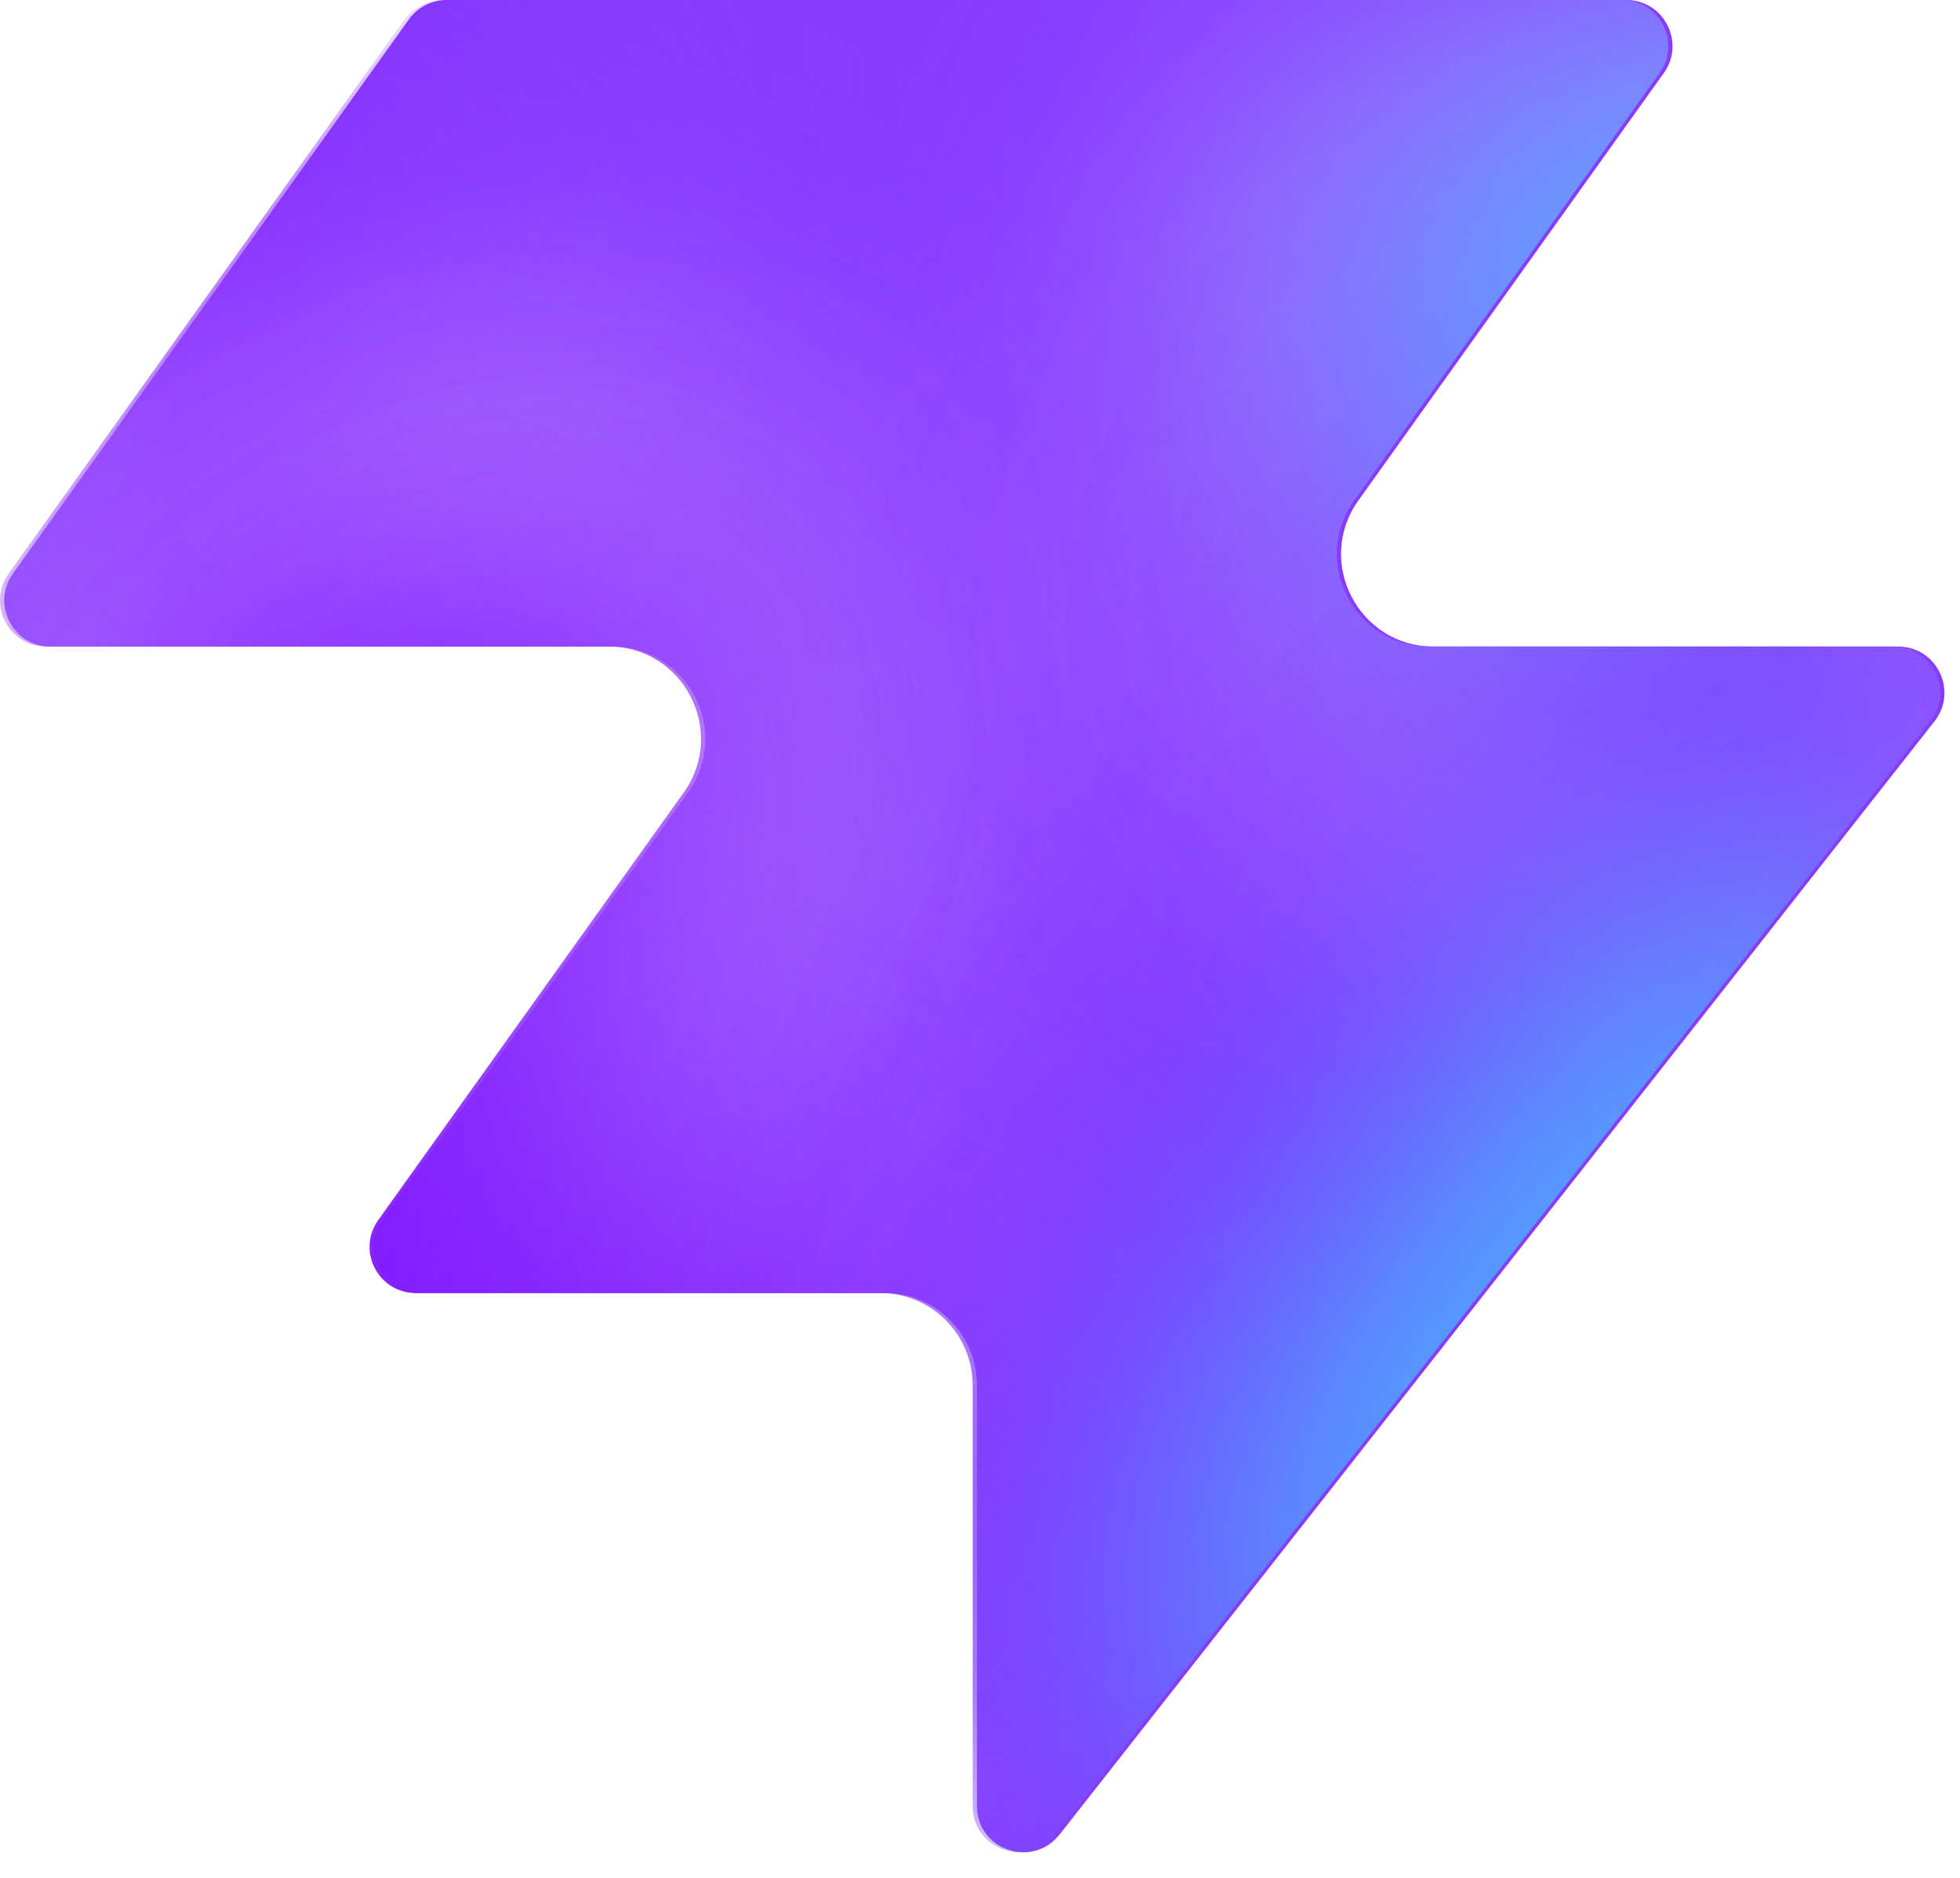
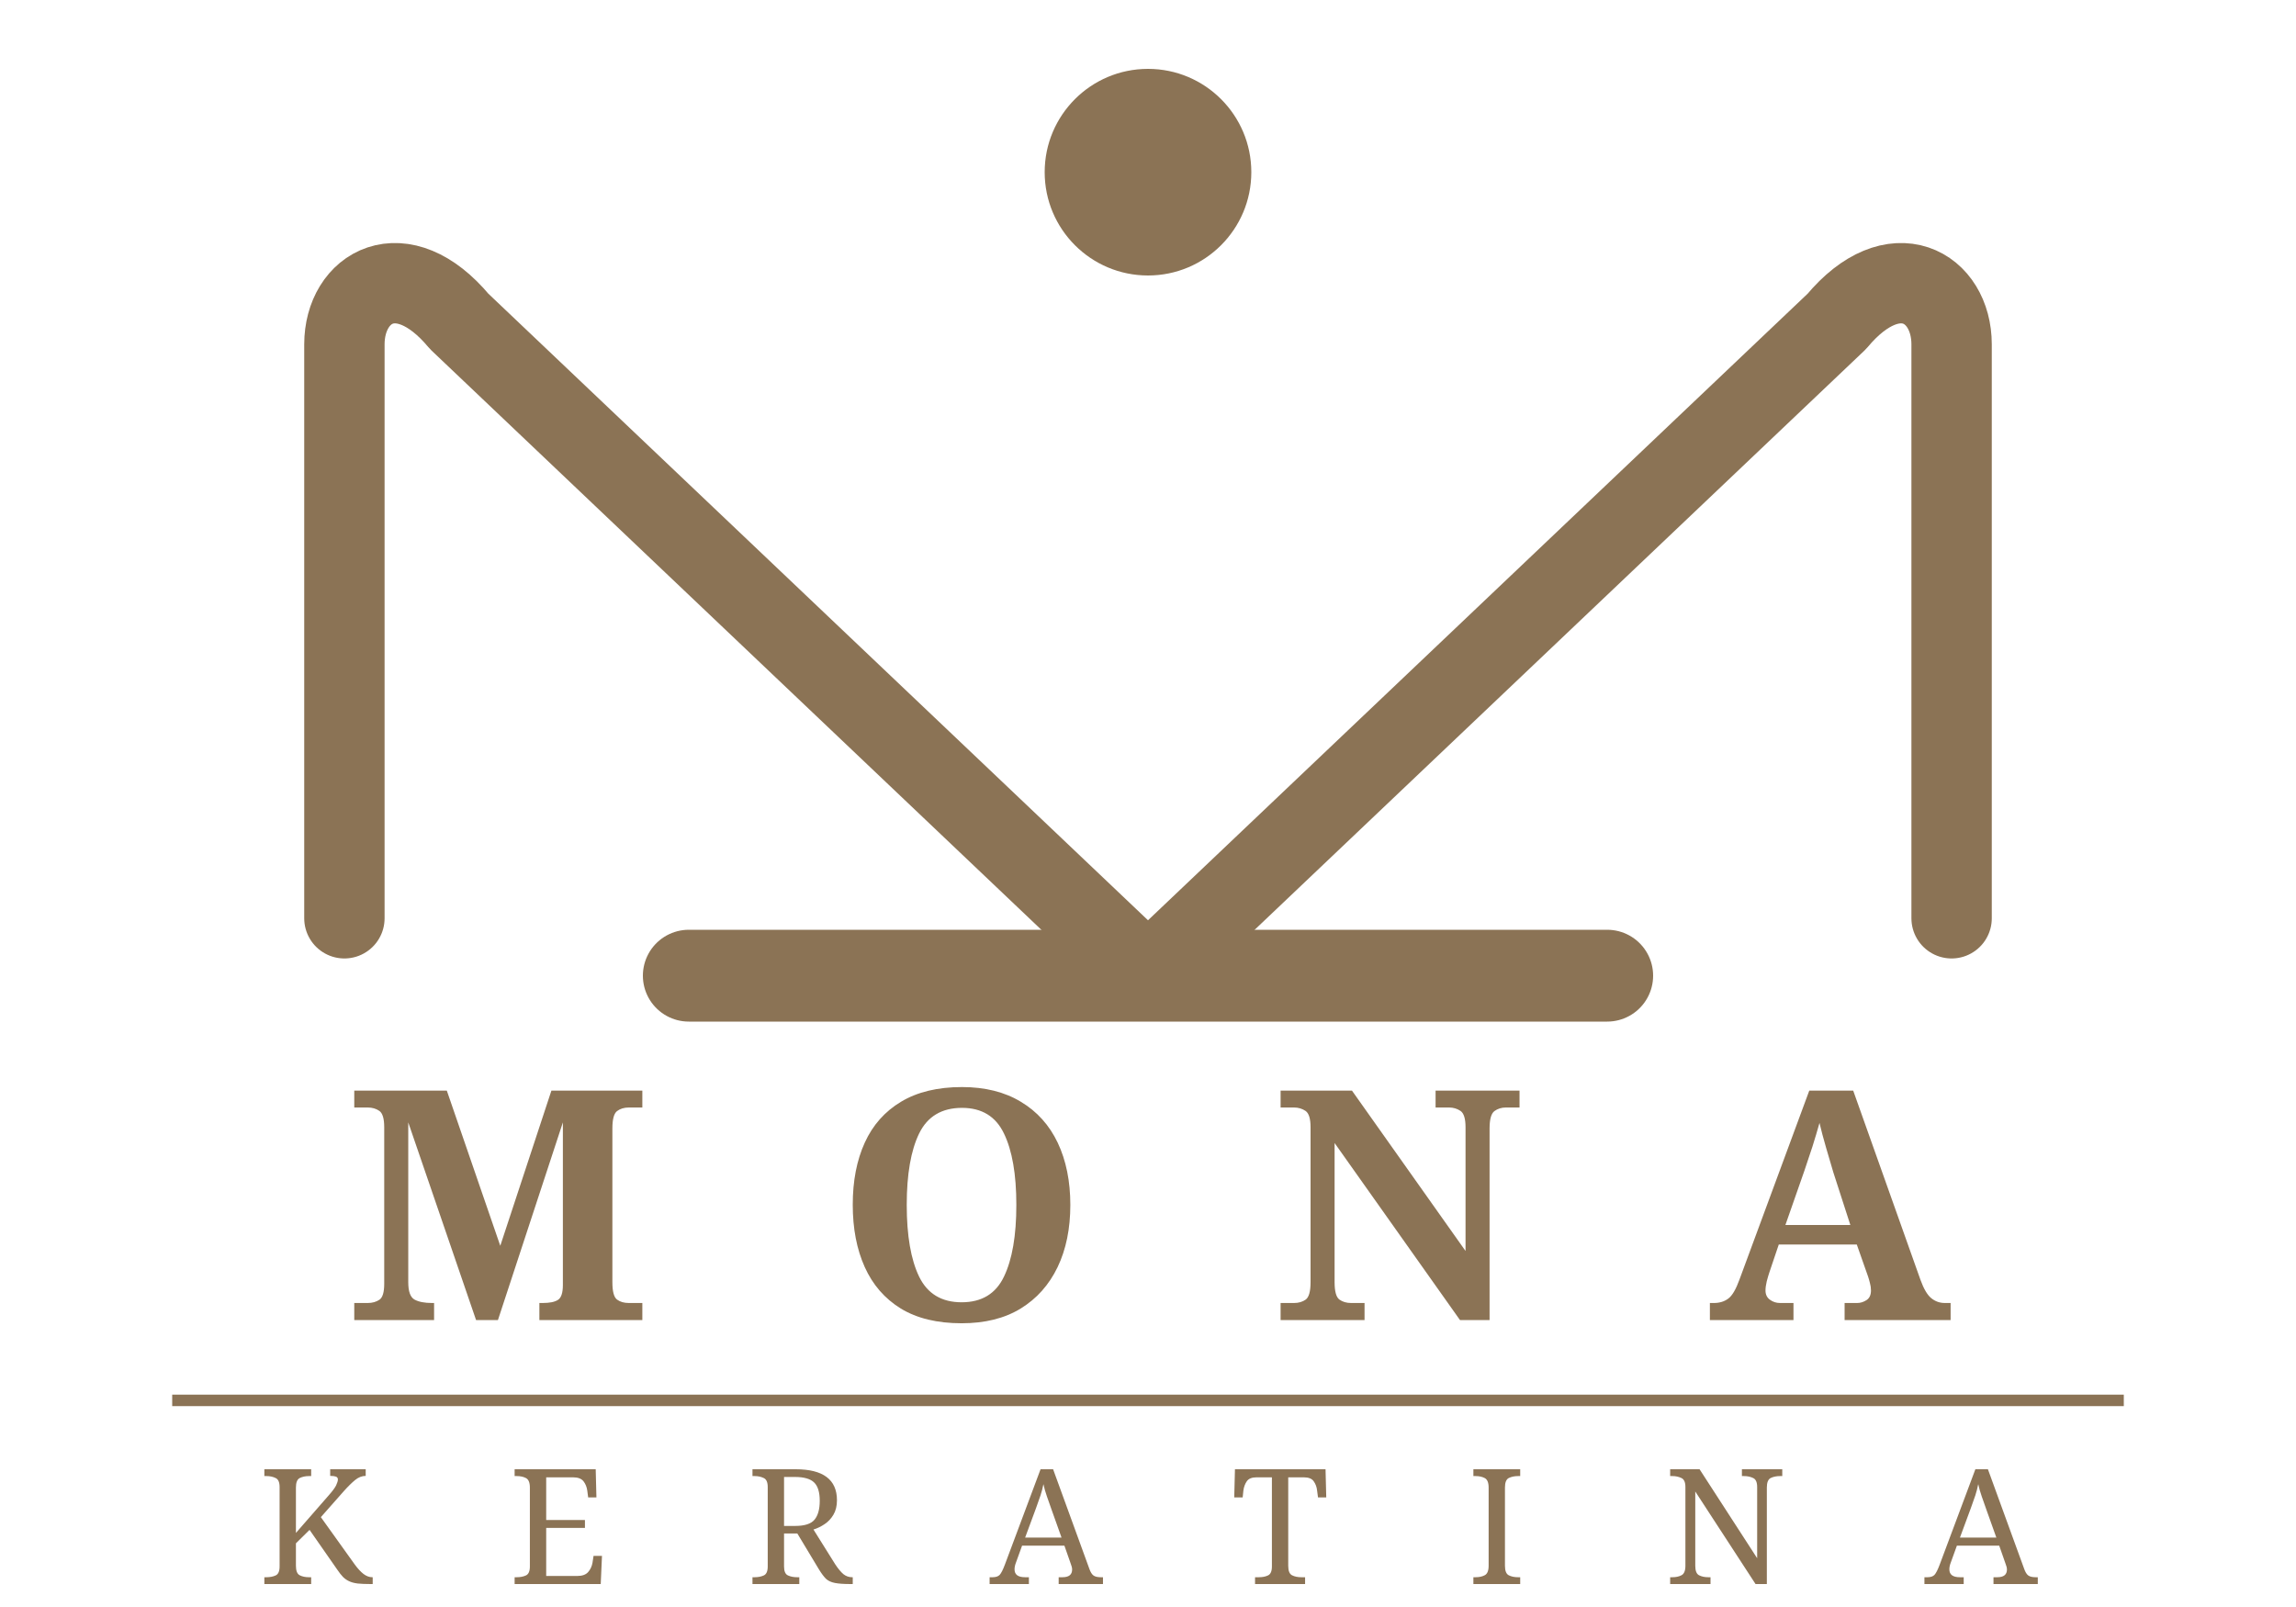
- <svg xmlns="http://www.w3.org/2000/svg" width="48" height="46" fill="none" viewBox="0 0 48 46">
-   <path fill="#863bff" d="M25.946 44.938c-.664.845-2.021.375-2.021-.698V33.937a2.26 2.26 0 0 0-2.262-2.262H10.287c-.92 0-1.456-1.04-.92-1.788l7.48-10.471c1.07-1.497 0-3.578-1.842-3.578H1.237c-.92 0-1.456-1.04-.92-1.788L10.013.474c.214-.297.556-.474.92-.474h28.894c.92 0 1.456 1.04.92 1.788l-7.48 10.471c-1.07 1.498 0 3.579 1.842 3.579h11.377c.943 0 1.473 1.088.89 1.83L25.947 44.94z" style="fill:#863bff;fill:color(display-p3 .525 .23 1);fill-opacity:1" />
-   <mask id="a" width="48" height="46" x="0" y="0" maskUnits="userSpaceOnUse" style="mask-type:alpha">
-     <path fill="#000" d="M25.842 44.938c-.664.844-2.021.375-2.021-.698V33.937a2.26 2.26 0 0 0-2.262-2.262H10.183c-.92 0-1.456-1.04-.92-1.788l7.48-10.471c1.07-1.498 0-3.579-1.842-3.579H1.133c-.92 0-1.456-1.04-.92-1.787L9.91.473c.214-.297.556-.474.92-.474h28.894c.92 0 1.456 1.04.92 1.788l-7.48 10.471c-1.07 1.498 0 3.578 1.842 3.578h11.377c.943 0 1.473 1.088.89 1.832L25.843 44.94z" style="fill:#000;fill-opacity:1" />
-   </mask>
-   <g mask="url(#a)">
-     <g filter="url(#b)">
-       <ellipse cx="5.508" cy="14.704" fill="#ede6ff" rx="5.508" ry="14.704" style="fill:#ede6ff;fill:color(display-p3 .927 .903 1);fill-opacity:1" transform="matrix(.00324 1 1 -.00324 -4.47 31.516)" />
-     </g>
-     <g filter="url(#c)">
-       <ellipse cx="10.399" cy="29.851" fill="#ede6ff" rx="10.399" ry="29.851" style="fill:#ede6ff;fill:color(display-p3 .927 .903 1);fill-opacity:1" transform="matrix(.00324 1 1 -.00324 -39.328 7.883)" />
-     </g>
-     <g filter="url(#d)">
-       <ellipse cx="5.508" cy="30.487" fill="#7e14ff" rx="5.508" ry="30.487" style="fill:#7e14ff;fill:color(display-p3 .492 .077 1);fill-opacity:1" transform="rotate(89.814 -25.913 -14.639)scale(1 -1)" />
-     </g>
-     <g filter="url(#e)">
-       <ellipse cx="5.508" cy="30.599" fill="#7e14ff" rx="5.508" ry="30.599" style="fill:#7e14ff;fill:color(display-p3 .492 .077 1);fill-opacity:1" transform="rotate(89.814 -32.644 -3.334)scale(1 -1)" />
-     </g>
-     <g filter="url(#f)">
-       <ellipse cx="5.508" cy="30.599" fill="#7e14ff" rx="5.508" ry="30.599" style="fill:#7e14ff;fill:color(display-p3 .492 .077 1);fill-opacity:1" transform="matrix(.00324 1 1 -.00324 -34.34 30.47)" />
-     </g>
-     <g filter="url(#g)">
-       <ellipse cx="14.072" cy="22.078" fill="#ede6ff" rx="14.072" ry="22.078" style="fill:#ede6ff;fill:color(display-p3 .927 .903 1);fill-opacity:1" transform="rotate(93.35 24.506 48.493)scale(-1 1)" />
-     </g>
-     <g filter="url(#h)">
-       <ellipse cx="3.47" cy="21.501" fill="#7e14ff" rx="3.47" ry="21.501" style="fill:#7e14ff;fill:color(display-p3 .492 .077 1);fill-opacity:1" transform="rotate(89.009 28.708 47.59)scale(-1 1)" />
-     </g>
-     <g filter="url(#i)">
-       <ellipse cx="3.47" cy="21.501" fill="#7e14ff" rx="3.47" ry="21.501" style="fill:#7e14ff;fill:color(display-p3 .492 .077 1);fill-opacity:1" transform="rotate(89.009 28.708 47.59)scale(-1 1)" />
-     </g>
-     <g filter="url(#j)">
-       <ellipse cx=".387" cy="8.972" fill="#7e14ff" rx="4.407" ry="29.108" style="fill:#7e14ff;fill:color(display-p3 .492 .077 1);fill-opacity:1" transform="rotate(39.51 .387 8.972)" />
-     </g>
-     <g filter="url(#k)">
-       <ellipse cx="47.523" cy="-6.092" fill="#7e14ff" rx="4.407" ry="29.108" style="fill:#7e14ff;fill:color(display-p3 .492 .077 1);fill-opacity:1" transform="rotate(37.892 47.523 -6.092)" />
-     </g>
-     <g filter="url(#l)">
-       <ellipse cx="41.412" cy="6.333" fill="#47bfff" rx="5.971" ry="9.665" style="fill:#47bfff;fill:color(display-p3 .28 .748 1);fill-opacity:1" transform="rotate(37.892 41.412 6.333)" />
-     </g>
-     <g filter="url(#m)">
-       <ellipse cx="-1.879" cy="38.332" fill="#7e14ff" rx="4.407" ry="29.108" style="fill:#7e14ff;fill:color(display-p3 .492 .077 1);fill-opacity:1" transform="rotate(37.892 -1.88 38.332)" />
-     </g>
-     <g filter="url(#n)">
-       <ellipse cx="-1.879" cy="38.332" fill="#7e14ff" rx="4.407" ry="29.108" style="fill:#7e14ff;fill:color(display-p3 .492 .077 1);fill-opacity:1" transform="rotate(37.892 -1.88 38.332)" />
-     </g>
-     <g filter="url(#o)">
-       <ellipse cx="35.651" cy="29.907" fill="#7e14ff" rx="4.407" ry="29.108" style="fill:#7e14ff;fill:color(display-p3 .492 .077 1);fill-opacity:1" transform="rotate(37.892 35.651 29.907)" />
-     </g>
-     <g filter="url(#p)">
-       <ellipse cx="38.418" cy="32.4" fill="#47bfff" rx="5.971" ry="15.297" style="fill:#47bfff;fill:color(display-p3 .28 .748 1);fill-opacity:1" transform="rotate(37.892 38.418 32.4)" />
-     </g>
-   </g>
-   <defs>
-     <filter id="b" width="60.045" height="41.654" x="-19.77" y="16.149" color-interpolation-filters="sRGB" filterUnits="userSpaceOnUse">
-       <feFlood flood-opacity="0" result="BackgroundImageFix" />
-       <feBlend in="SourceGraphic" in2="BackgroundImageFix" result="shape" />
-       <feGaussianBlur result="effect1_foregroundBlur_2002_17158" stdDeviation="7.659" />
-     </filter>
-     <filter id="c" width="90.34" height="51.437" x="-54.613" y="-7.533" color-interpolation-filters="sRGB" filterUnits="userSpaceOnUse">
-       <feFlood flood-opacity="0" result="BackgroundImageFix" />
-       <feBlend in="SourceGraphic" in2="BackgroundImageFix" result="shape" />
-       <feGaussianBlur result="effect1_foregroundBlur_2002_17158" stdDeviation="7.659" />
-     </filter>
-     <filter id="d" width="79.355" height="29.4" x="-49.64" y="2.03" color-interpolation-filters="sRGB" filterUnits="userSpaceOnUse">
-       <feFlood flood-opacity="0" result="BackgroundImageFix" />
-       <feBlend in="SourceGraphic" in2="BackgroundImageFix" result="shape" />
-       <feGaussianBlur result="effect1_foregroundBlur_2002_17158" stdDeviation="4.596" />
-     </filter>
-     <filter id="e" width="79.579" height="29.4" x="-45.045" y="20.029" color-interpolation-filters="sRGB" filterUnits="userSpaceOnUse">
-       <feFlood flood-opacity="0" result="BackgroundImageFix" />
-       <feBlend in="SourceGraphic" in2="BackgroundImageFix" result="shape" />
-       <feGaussianBlur result="effect1_foregroundBlur_2002_17158" stdDeviation="4.596" />
-     </filter>
-     <filter id="f" width="79.579" height="29.4" x="-43.513" y="21.178" color-interpolation-filters="sRGB" filterUnits="userSpaceOnUse">
-       <feFlood flood-opacity="0" result="BackgroundImageFix" />
-       <feBlend in="SourceGraphic" in2="BackgroundImageFix" result="shape" />
-       <feGaussianBlur result="effect1_foregroundBlur_2002_17158" stdDeviation="4.596" />
-     </filter>
-     <filter id="g" width="74.749" height="58.852" x="15.756" y="-17.901" color-interpolation-filters="sRGB" filterUnits="userSpaceOnUse">
-       <feFlood flood-opacity="0" result="BackgroundImageFix" />
-       <feBlend in="SourceGraphic" in2="BackgroundImageFix" result="shape" />
-       <feGaussianBlur result="effect1_foregroundBlur_2002_17158" stdDeviation="7.659" />
-     </filter>
-     <filter id="h" width="61.377" height="25.362" x="23.548" y="2.284" color-interpolation-filters="sRGB" filterUnits="userSpaceOnUse">
-       <feFlood flood-opacity="0" result="BackgroundImageFix" />
-       <feBlend in="SourceGraphic" in2="BackgroundImageFix" result="shape" />
-       <feGaussianBlur result="effect1_foregroundBlur_2002_17158" stdDeviation="4.596" />
-     </filter>
-     <filter id="i" width="61.377" height="25.362" x="23.548" y="2.284" color-interpolation-filters="sRGB" filterUnits="userSpaceOnUse">
-       <feFlood flood-opacity="0" result="BackgroundImageFix" />
-       <feBlend in="SourceGraphic" in2="BackgroundImageFix" result="shape" />
-       <feGaussianBlur result="effect1_foregroundBlur_2002_17158" stdDeviation="4.596" />
-     </filter>
-     <filter id="j" width="56.045" height="63.649" x="-27.636" y="-22.853" color-interpolation-filters="sRGB" filterUnits="userSpaceOnUse">
-       <feFlood flood-opacity="0" result="BackgroundImageFix" />
-       <feBlend in="SourceGraphic" in2="BackgroundImageFix" result="shape" />
-       <feGaussianBlur result="effect1_foregroundBlur_2002_17158" stdDeviation="4.596" />
-     </filter>
-     <filter id="k" width="54.814" height="64.646" x="20.116" y="-38.415" color-interpolation-filters="sRGB" filterUnits="userSpaceOnUse">
-       <feFlood flood-opacity="0" result="BackgroundImageFix" />
-       <feBlend in="SourceGraphic" in2="BackgroundImageFix" result="shape" />
-       <feGaussianBlur result="effect1_foregroundBlur_2002_17158" stdDeviation="4.596" />
-     </filter>
-     <filter id="l" width="33.541" height="35.313" x="24.641" y="-11.323" color-interpolation-filters="sRGB" filterUnits="userSpaceOnUse">
-       <feFlood flood-opacity="0" result="BackgroundImageFix" />
-       <feBlend in="SourceGraphic" in2="BackgroundImageFix" result="shape" />
-       <feGaussianBlur result="effect1_foregroundBlur_2002_17158" stdDeviation="4.596" />
-     </filter>
-     <filter id="m" width="54.814" height="64.646" x="-29.286" y="6.009" color-interpolation-filters="sRGB" filterUnits="userSpaceOnUse">
-       <feFlood flood-opacity="0" result="BackgroundImageFix" />
-       <feBlend in="SourceGraphic" in2="BackgroundImageFix" result="shape" />
-       <feGaussianBlur result="effect1_foregroundBlur_2002_17158" stdDeviation="4.596" />
-     </filter>
-     <filter id="n" width="54.814" height="64.646" x="-29.286" y="6.009" color-interpolation-filters="sRGB" filterUnits="userSpaceOnUse">
-       <feFlood flood-opacity="0" result="BackgroundImageFix" />
-       <feBlend in="SourceGraphic" in2="BackgroundImageFix" result="shape" />
-       <feGaussianBlur result="effect1_foregroundBlur_2002_17158" stdDeviation="4.596" />
-     </filter>
-     <filter id="o" width="54.814" height="64.646" x="8.244" y="-2.416" color-interpolation-filters="sRGB" filterUnits="userSpaceOnUse">
-       <feFlood flood-opacity="0" result="BackgroundImageFix" />
-       <feBlend in="SourceGraphic" in2="BackgroundImageFix" result="shape" />
-       <feGaussianBlur result="effect1_foregroundBlur_2002_17158" stdDeviation="4.596" />
-     </filter>
-     <filter id="p" width="39.409" height="43.623" x="18.713" y="10.588" color-interpolation-filters="sRGB" filterUnits="userSpaceOnUse">
-       <feFlood flood-opacity="0" result="BackgroundImageFix" />
-       <feBlend in="SourceGraphic" in2="BackgroundImageFix" result="shape" />
-       <feGaussianBlur result="effect1_foregroundBlur_2002_17158" stdDeviation="4.596" />
-     </filter>
-   </defs>
+ <svg xmlns="http://www.w3.org/2000/svg" viewBox="0 0 200 140">
+   <circle cx="100" cy="15" r="9" fill="#8B7355" />
+   <path d="M 30,80 L 30,30 C 30,25 35,22 40,28 L 100,85 L 160,28 C 165,22 170,25 170,30 L 170,80" fill="none" stroke="#8B7355" stroke-width="7" stroke-linecap="round" stroke-linejoin="round" />
+   <line x1="60" y1="85" x2="140" y2="85" stroke="#8B7355" stroke-width="8" stroke-linecap="round" />
+   <text x="100" y="115" fill="#8B7355" text-anchor="middle" font-size="28" font-weight="600" letter-spacing="16" font-family="serif">MONA</text>
+   <line x1="15" y1="122" x2="185" y2="122" stroke="#8B7355" stroke-width="1" />
+   <text x="100" y="138" fill="#8B7355" text-anchor="middle" font-size="14" font-weight="400" letter-spacing="12" font-family="serif">KERATINA</text>
</svg>
